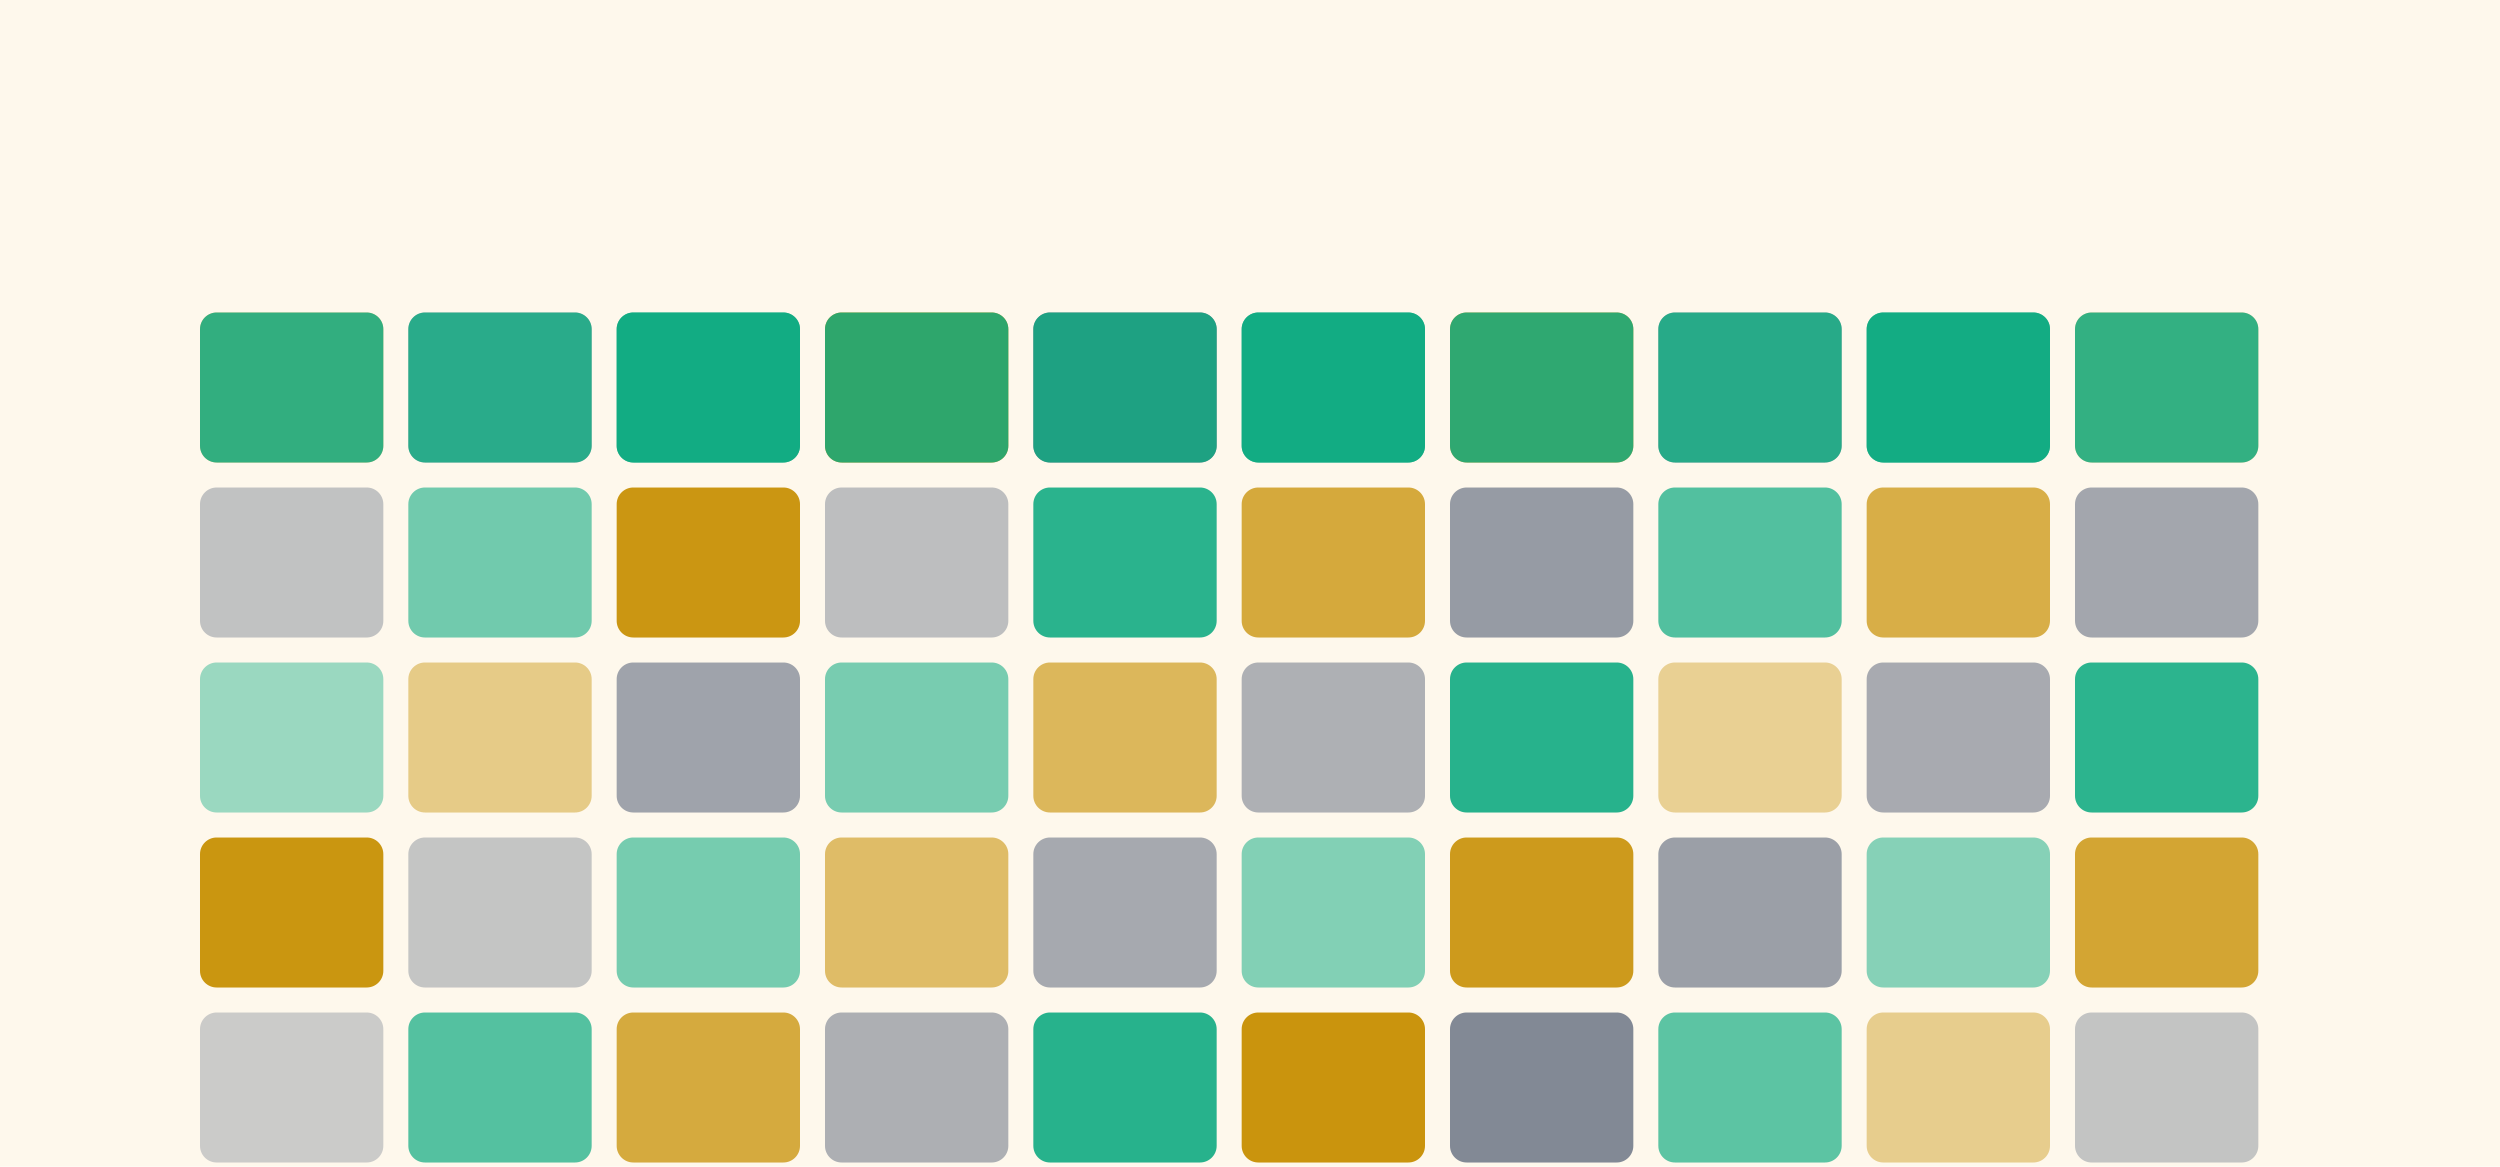
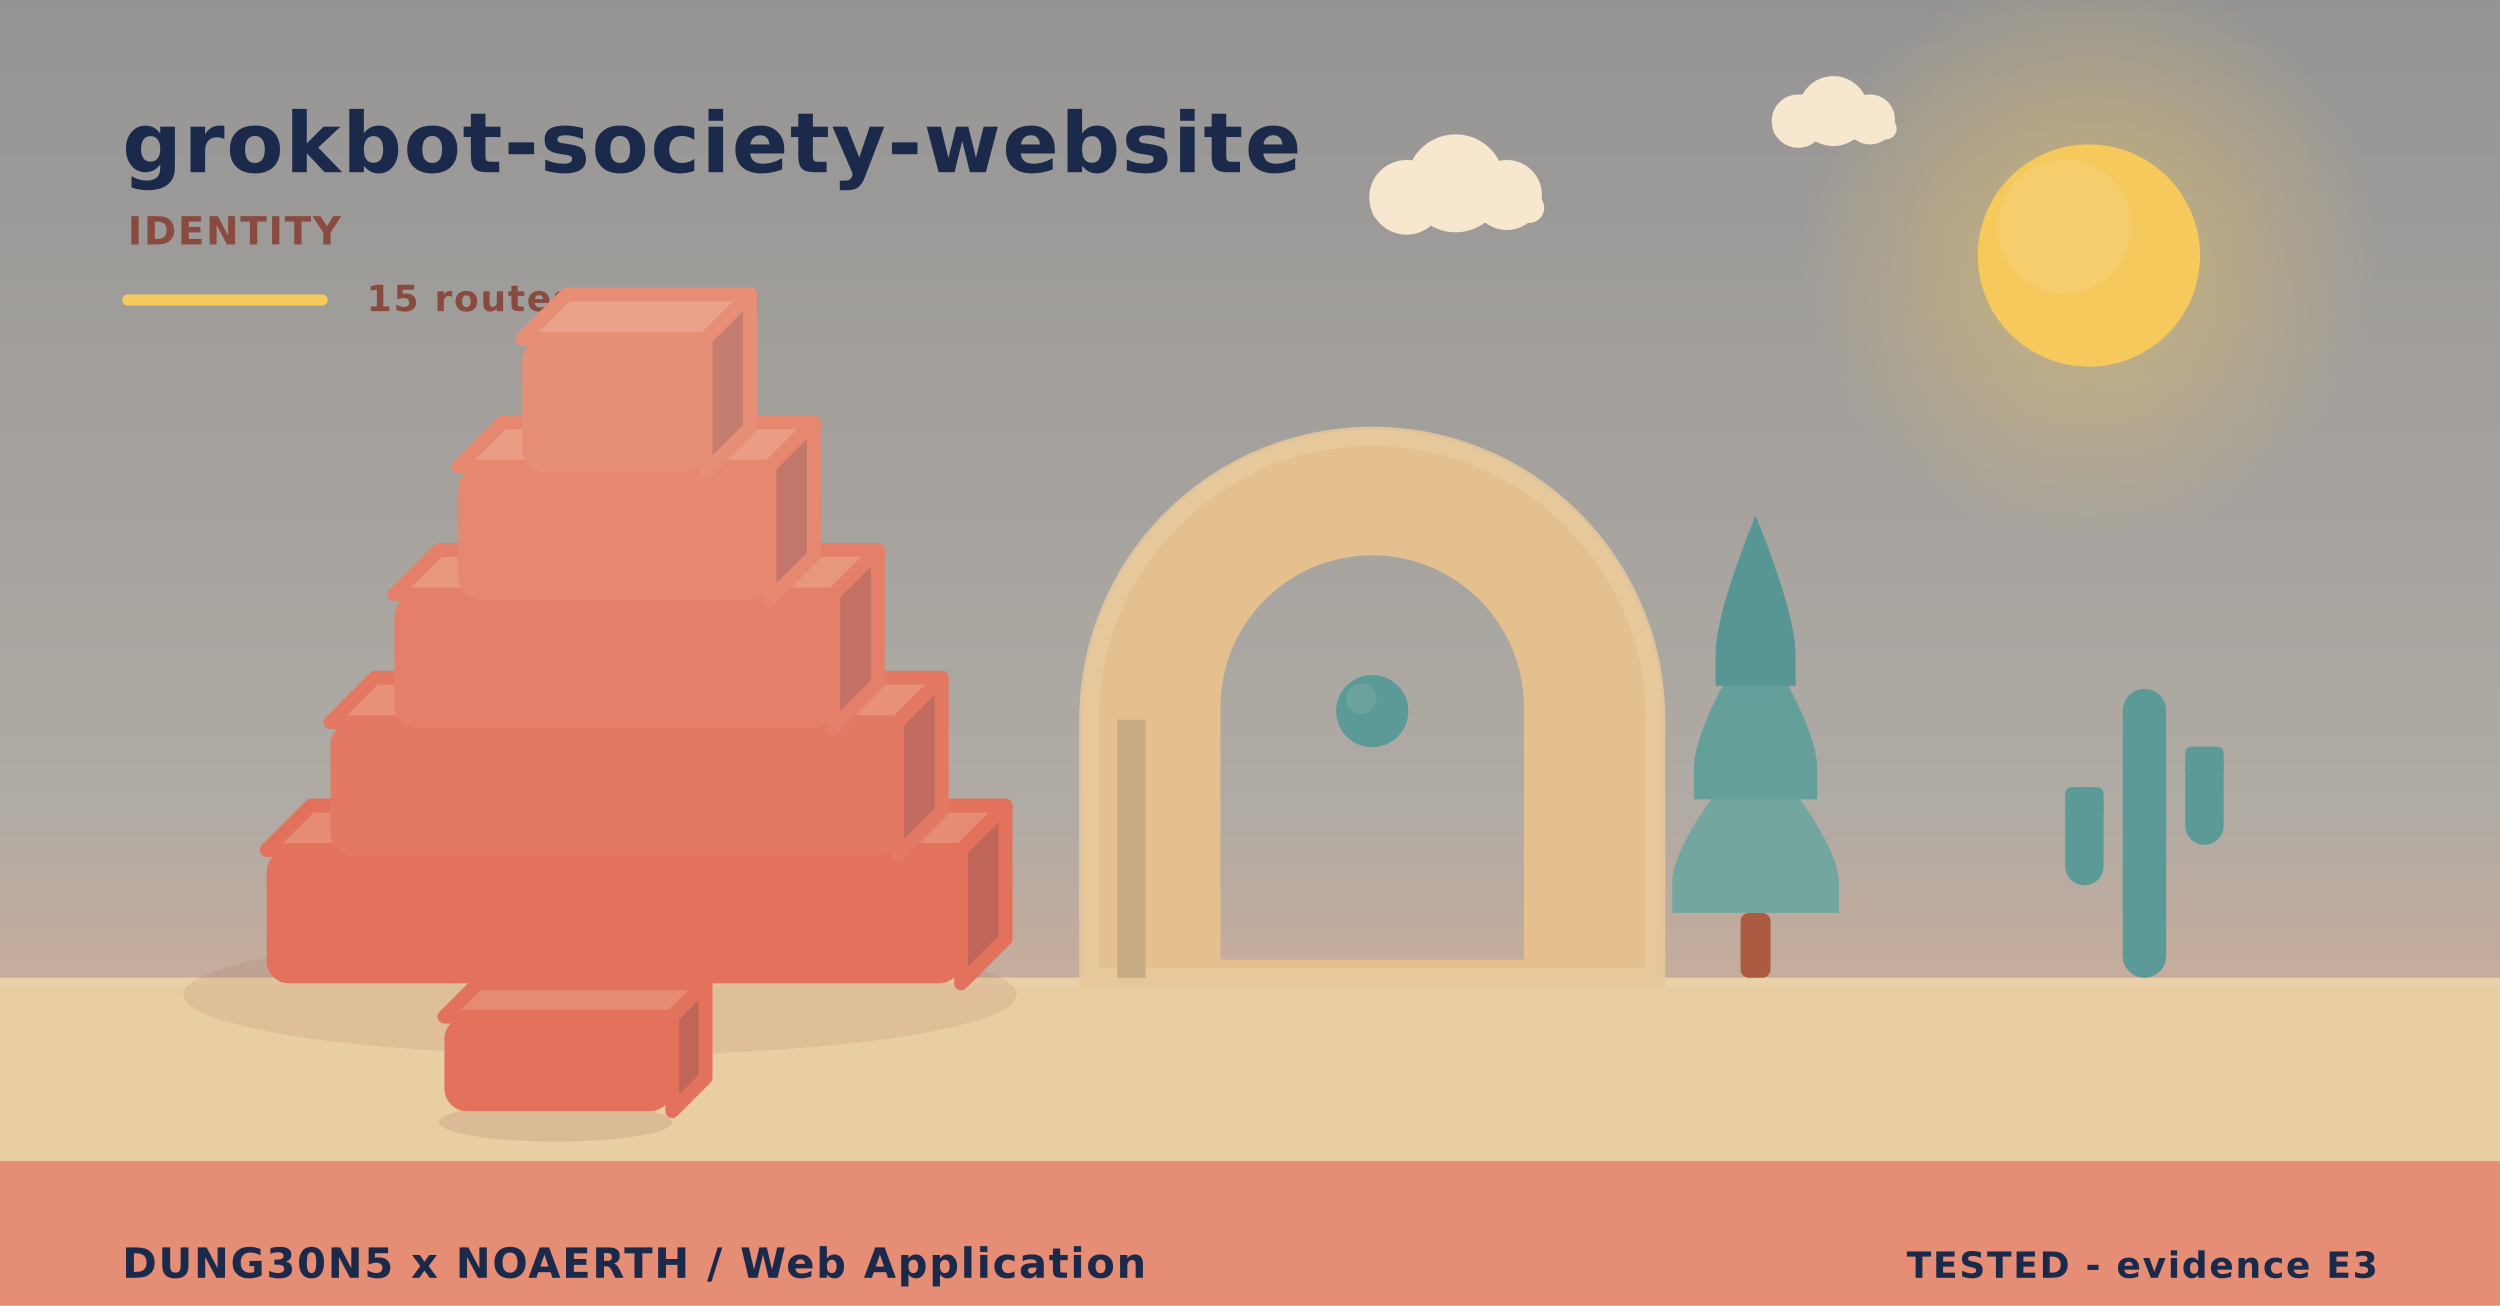
- <svg xmlns="http://www.w3.org/2000/svg" viewBox="0 0 1200 560" width="1200" height="560" role="img" aria-label="grokbot-society-website hero">
-   <rect width="1200" height="560" fill="#fef8ec" />
-   <defs>
-     <linearGradient id="gh" x1="0" y1="0" x2="1" y2="1">
-       <stop offset="0%" stop-color="#c78f02" />
-       <stop offset="100%" stop-color="#6e7788" />
-     </linearGradient>
-   </defs>
-   <rect x="96.00" y="150.00" width="88.00" height="72.00" rx="8.00" fill="#c78f02" opacity="0.44" />
-   <rect x="196.00" y="150.00" width="88.00" height="72.00" rx="8.00" fill="#6e7788" opacity="0.47" />
-   <rect x="296.00" y="150.00" width="88.00" height="72.00" rx="8.00" fill="#05a77d" opacity="0.74" />
-   <rect x="396.00" y="150.00" width="88.00" height="72.00" rx="8.00" fill="#c78f02" opacity="0.83" />
-   <rect x="496.00" y="150.00" width="88.00" height="72.00" rx="8.00" fill="#6e7788" opacity="0.86" />
-   <rect x="596.00" y="150.00" width="88.00" height="72.00" rx="8.00" fill="#05a77d" opacity="0.74" />
-   <rect x="696.00" y="150.00" width="88.00" height="72.00" rx="8.00" fill="#c78f02" opacity="0.72" />
-   <rect x="796.00" y="150.00" width="88.00" height="72.00" rx="8.00" fill="#6e7788" opacity="0.54" />
-   <rect x="896.00" y="150.00" width="88.00" height="72.00" rx="8.00" fill="#05a77d" opacity="0.72" />
-   <rect x="996.00" y="150.00" width="88.00" height="72.00" rx="8.00" fill="#c78f02" opacity="0.36" />
-   <rect x="96.00" y="234.00" width="88.00" height="72.00" rx="8.00" fill="#6e7788" opacity="0.42" />
-   <rect x="196.00" y="234.00" width="88.00" height="72.00" rx="8.00" fill="#05a77d" opacity="0.57" />
-   <rect x="296.00" y="234.00" width="88.00" height="72.00" rx="8.00" fill="#c78f02" opacity="0.93" />
-   <rect x="396.00" y="234.00" width="88.00" height="72.00" rx="8.00" fill="#6e7788" opacity="0.45" />
-   <rect x="496.00" y="234.00" width="88.00" height="72.00" rx="8.00" fill="#05a77d" opacity="0.85" />
-   <rect x="596.00" y="234.00" width="88.00" height="72.00" rx="8.00" fill="#c78f02" opacity="0.75" />
-   <rect x="696.00" y="234.00" width="88.00" height="72.00" rx="8.00" fill="#6e7788" opacity="0.72" />
-   <rect x="796.00" y="234.00" width="88.00" height="72.00" rx="8.00" fill="#05a77d" opacity="0.69" />
-   <rect x="896.00" y="234.00" width="88.00" height="72.00" rx="8.00" fill="#c78f02" opacity="0.70" />
-   <rect x="996.00" y="234.00" width="88.00" height="72.00" rx="8.00" fill="#6e7788" opacity="0.63" />
-   <rect x="96.00" y="318.00" width="88.00" height="72.00" rx="8.00" fill="#05a77d" opacity="0.40" />
-   <rect x="196.00" y="318.00" width="88.00" height="72.00" rx="8.00" fill="#c78f02" opacity="0.43" />
-   <rect x="296.00" y="318.00" width="88.00" height="72.00" rx="8.00" fill="#6e7788" opacity="0.66" />
-   <rect x="396.00" y="318.00" width="88.00" height="72.00" rx="8.00" fill="#05a77d" opacity="0.54" />
-   <rect x="496.00" y="318.00" width="88.00" height="72.00" rx="8.00" fill="#c78f02" opacity="0.62" />
-   <rect x="596.00" y="318.00" width="88.00" height="72.00" rx="8.00" fill="#6e7788" opacity="0.56" />
-   <rect x="696.00" y="318.00" width="88.00" height="72.00" rx="8.00" fill="#05a77d" opacity="0.86" />
-   <rect x="796.00" y="318.00" width="88.00" height="72.00" rx="8.00" fill="#c78f02" opacity="0.38" />
-   <rect x="896.00" y="318.00" width="88.00" height="72.00" rx="8.00" fill="#6e7788" opacity="0.60" />
-   <rect x="996.00" y="318.00" width="88.00" height="72.00" rx="8.00" fill="#05a77d" opacity="0.84" />
-   <rect x="96.00" y="402.00" width="88.00" height="72.00" rx="8.00" fill="#c78f02" opacity="0.94" />
-   <rect x="196.00" y="402.00" width="88.00" height="72.00" rx="8.00" fill="#6e7788" opacity="0.40" />
-   <rect x="296.00" y="402.00" width="88.00" height="72.00" rx="8.00" fill="#05a77d" opacity="0.55" />
-   <rect x="396.00" y="402.00" width="88.00" height="72.00" rx="8.00" fill="#c78f02" opacity="0.57" />
-   <rect x="496.00" y="402.00" width="88.00" height="72.00" rx="8.00" fill="#6e7788" opacity="0.61" />
-   <rect x="596.00" y="402.00" width="88.00" height="72.00" rx="8.00" fill="#05a77d" opacity="0.50" />
-   <rect x="696.00" y="402.00" width="88.00" height="72.00" rx="8.00" fill="#c78f02" opacity="0.89" />
-   <rect x="796.00" y="402.00" width="88.00" height="72.00" rx="8.00" fill="#6e7788" opacity="0.69" />
-   <rect x="896.00" y="402.00" width="88.00" height="72.00" rx="8.00" fill="#05a77d" opacity="0.48" />
-   <rect x="996.00" y="402.00" width="88.00" height="72.00" rx="8.00" fill="#c78f02" opacity="0.79" />
-   <rect x="96.00" y="486.00" width="88.00" height="72.00" rx="8.00" fill="#6e7788" opacity="0.35" />
-   <rect x="196.00" y="486.00" width="88.00" height="72.00" rx="8.00" fill="#05a77d" opacity="0.68" />
-   <rect x="296.00" y="486.00" width="88.00" height="72.00" rx="8.00" fill="#c78f02" opacity="0.74" />
-   <rect x="396.00" y="486.00" width="88.00" height="72.00" rx="8.00" fill="#6e7788" opacity="0.57" />
-   <rect x="496.00" y="486.00" width="88.00" height="72.00" rx="8.00" fill="#05a77d" opacity="0.86" />
-   <rect x="596.00" y="486.00" width="88.00" height="72.00" rx="8.00" fill="#c78f02" opacity="0.95" />
-   <rect x="696.00" y="486.00" width="88.00" height="72.00" rx="8.00" fill="#6e7788" opacity="0.86" />
-   <rect x="796.00" y="486.00" width="88.00" height="72.00" rx="8.00" fill="#05a77d" opacity="0.65" />
-   <rect x="896.00" y="486.00" width="88.00" height="72.00" rx="8.00" fill="#c78f02" opacity="0.41" />
-   <rect x="996.00" y="486.00" width="88.00" height="72.00" rx="8.00" fill="#6e7788" opacity="0.41" />
+ <svg xmlns="http://www.w3.org/2000/svg" width="900" height="470" viewBox="0 0 900 470" role="img" aria-label="grokbot-society-website - identity">
+   <linearGradient id="skyh" x1="0" y1="0" x2="0" y2="1">
+     <stop offset="0" stop-color="#959494" />
+     <stop offset="0.62" stop-color="#b0aba4" />
+     <stop offset="1" stop-color="#f3ad8a" />
+   </linearGradient>
+   <rect width="900" height="470" fill="url(#skyh)" />
+   <radialGradient id="sunh">
+     <stop offset="0.35" stop-color="#f5c95c" stop-opacity="0.34" />
+     <stop offset="1" stop-color="#f5c95c" stop-opacity="0" />
+   </radialGradient>
+   <circle cx="752" cy="92" r="104" fill="url(#sunh)" />
+   <circle cx="752" cy="92" r="40" fill="#f5c95c" />
+   <circle cx="743.2" cy="81.6" r="24" fill="#f5d27e" opacity="0.5" />
  <g>
-     <rect x="96.00" y="150.00" width="88.00" height="72.00" rx="8.00" fill="#05a77d" opacity="0.80" />
-     <animate attributeName="opacity" values="0.25;1.0;0.25" dur="6.467s" begin="2.47s" repeatCount="indefinite" />
+     <circle cx="524" cy="66" r="17.64" fill="#f6e7ce" />
+     <circle cx="506.36" cy="71.04" r="13.44" fill="#f6e7ce" />
+     <circle cx="542.48" cy="70.2" r="12.6" fill="#f6e7ce" />
+     <rect x="493.76" y="69.36" width="62.16" height="10.92" rx="5.46" fill="#f6e7ce" />
+     <animateTransform attributeName="transform" type="translate" values="0 0;24 0;0 0" dur="36s" begin="0s" repeatCount="indefinite" />
  </g>
  <g>
-     <rect x="196.00" y="150.00" width="88.00" height="72.00" rx="8.00" fill="#05a77d" opacity="0.80" />
-     <animate attributeName="opacity" values="0.25;1.0;0.25" dur="6.467s" begin="2.79s" repeatCount="indefinite" />
+     <circle cx="660" cy="40" r="12.6" fill="#f6e7ce" />
+     <circle cx="647.4" cy="43.6" r="9.6" fill="#f6e7ce" />
+     <circle cx="673.2" cy="43" r="9" fill="#f6e7ce" />
+     <rect x="638.4" y="42.4" width="44.4" height="7.8" rx="3.9" fill="#f6e7ce" />
+     <animateTransform attributeName="transform" type="translate" values="0 0;-18 0;0 0" dur="46s" begin="3s" repeatCount="indefinite" />
+   </g>
+   <rect x="0" y="352" width="900" height="118" fill="#e9cda3" />
+   <rect x="0" y="352" width="900" height="3" fill="#ebd1a9" />
+   <text x="44" y="62" font-family="Verdana,DejaVu Sans,sans-serif" font-size="30" font-weight="700" letter-spacing="0.6" fill="#1b2a4a" text-anchor="start">grokbot-society-website</text>
+   <text x="46" y="88" font-family="Verdana,DejaVu Sans,sans-serif" font-size="14" font-weight="700" letter-spacing="0.6" fill="#894b3f" text-anchor="start">IDENTITY</text>
+   <rect x="44" y="106" width="74" height="4" rx="2" fill="#f5c95c" />
+   <text x="132" y="112" font-family="Verdana,DejaVu Sans,sans-serif" font-size="13" font-weight="700" letter-spacing="0.6" fill="#894b3f" text-anchor="start">15 routes</text>
+   <ellipse cx="216" cy="358" rx="150" ry="22" fill="rgba(138,90,68,0.11)" />
+   <g>
+     <path d="M96,306 L346,306 L362,290 L112,290 Z" fill="#e68c74" stroke="#e2725b" stroke-width="5" stroke-linejoin="round" />
+     <path d="M346,306 L362,290 L362,338 L346,354 Z" fill="#c06658" stroke="#e2725b" stroke-width="5" stroke-linejoin="round" />
+     <rect x="96" y="306" width="250" height="48" rx="8" fill="#e2725b" />
+     <animateTransform attributeName="transform" type="translate" values="0 10;0 0" dur="0.9s" begin="0s" fill="freeze" />
  </g>
  <g>
-     <rect x="296.00" y="150.00" width="88.00" height="72.00" rx="8.00" fill="#05a77d" opacity="0.80" />
-     <animate attributeName="opacity" values="0.25;1.0;0.25" dur="6.467s" begin="3.11s" repeatCount="indefinite" />
+     <path d="M119,260 L323,260 L339,244 L135,244 Z" fill="#e7917a" stroke="#e37962" stroke-width="5" stroke-linejoin="round" />
+     <path d="M323,260 L339,244 L339,292 L323,308 Z" fill="#c16c5e" stroke="#e37962" stroke-width="5" stroke-linejoin="round" />
+     <rect x="119" y="260" width="204" height="48" rx="8" fill="#e37962" />
+     <animateTransform attributeName="transform" type="translate" values="0 10;0 0" dur="0.9s" begin="0.28s" fill="freeze" />
  </g>
  <g>
-     <rect x="396.00" y="150.00" width="88.00" height="72.00" rx="8.00" fill="#05a77d" opacity="0.80" />
-     <animate attributeName="opacity" values="0.25;1.0;0.25" dur="6.467s" begin="3.43s" repeatCount="indefinite" />
+     <path d="M142,214 L300,214 L316,198 L158,198 Z" fill="#e8977f" stroke="#e48069" stroke-width="5" stroke-linejoin="round" />
+     <path d="M300,214 L316,198 L316,246 L300,262 Z" fill="#c27164" stroke="#e48069" stroke-width="5" stroke-linejoin="round" />
+     <rect x="142" y="214" width="158" height="48" rx="8" fill="#e48069" />
+     <animateTransform attributeName="transform" type="translate" values="0 10;0 0" dur="0.9s" begin="0.56s" fill="freeze" />
  </g>
  <g>
-     <rect x="496.00" y="150.00" width="88.00" height="72.00" rx="8.00" fill="#05a77d" opacity="0.80" />
-     <animate attributeName="opacity" values="0.25;1.0;0.25" dur="6.467s" begin="3.75s" repeatCount="indefinite" />
+     <path d="M165,168 L277,168 L293,152 L181,152 Z" fill="#ea9c85" stroke="#e68770" stroke-width="5" stroke-linejoin="round" />
+     <path d="M277,168 L293,152 L293,200 L277,216 Z" fill="#c3776a" stroke="#e68770" stroke-width="5" stroke-linejoin="round" />
+     <rect x="165" y="168" width="112" height="48" rx="8" fill="#e68770" />
+     <animateTransform attributeName="transform" type="translate" values="0 10;0 0" dur="0.9s" begin="0.84s" fill="freeze" />
  </g>
  <g>
-     <rect x="596.00" y="150.00" width="88.00" height="72.00" rx="8.00" fill="#05a77d" opacity="0.80" />
-     <animate attributeName="opacity" values="0.25;1.0;0.25" dur="6.467s" begin="4.07s" repeatCount="indefinite" />
+     <path d="M188,122 L254,122 L270,106 L204,106 Z" fill="#eaa28a" stroke="#e78e77" stroke-width="5" stroke-linejoin="round" />
+     <path d="M254,122 L270,106 L270,154 L254,170 Z" fill="#c47d6f" stroke="#e78e77" stroke-width="5" stroke-linejoin="round" />
+     <rect x="188" y="122" width="66" height="48" rx="8" fill="#e78e77" />
+     <animateTransform attributeName="transform" type="translate" values="0 10;0 0" dur="0.9s" begin="1.12s" fill="freeze" />
  </g>
+   <path d="M392,352 L392,259.12 A102,102 0 0 1 596,259.12 L596,352 Z M436.88,348 L436.88,254.55 A57.12,57.12 0 0 1 551.12,254.55 L551.12,348 Z" fill="#e3c08d" fill-rule="evenodd" stroke="#e3c08d" stroke-width="5" stroke-linejoin="round" />
+   <path d="M392,352 L392,259.12 A102,102 0 0 1 596,259.12 L596,352 Z" fill="none" stroke="#e8c99d" stroke-width="7" stroke-linecap="round" opacity="0.85" />
+   <rect x="402.2" y="259.12" width="10.2" height="92.88" fill="#c7ab84" />
  <g>
-     <rect x="696.00" y="150.00" width="88.00" height="72.00" rx="8.00" fill="#05a77d" opacity="0.80" />
-     <animate attributeName="opacity" values="0.25;1.0;0.25" dur="6.467s" begin="4.39s" repeatCount="indefinite" />
+     <circle cx="494" cy="256" r="13" fill="#5b9a97" />
+     <circle cx="490.1" cy="251.58" r="5.46" fill="#7aa9a2" opacity="0.55" />
+     <animate attributeName="opacity" values="0.78;1;0.78" dur="5.2s" begin="0s" repeatCount="indefinite" />
  </g>
+   <rect x="626.6" y="328.64" width="10.8" height="23.36" rx="3" fill="#ac5b43" />
+   <path d="M632,267.32 Q602,302.89 602,317.6 Q602,328.64 602,328.64 L662,328.64 Q662,328.64 662,317.6 Q662,302.89 632,267.32 Z" fill="#74a6a0" />
+   <path d="M632,226.44 Q609.8,262.01 609.8,276.72 Q609.8,287.76 609.8,287.76 L654.2,287.76 Q654.2,287.76 654.2,276.72 Q654.2,262.01 632,226.44 Z" fill="#649f9a" />
+   <path d="M632,185.56 Q617.6,221.13 617.6,235.84 Q617.6,246.88 617.6,246.88 L646.4,246.88 Q646.4,246.88 646.4,235.84 Q646.4,221.13 632,185.56 Z" fill="#589694" />
+   <rect x="764.18" y="248" width="15.64" height="104" rx="7.82" fill="#5b9a97" />
+   <rect x="743.48" y="283.36" width="13.8" height="35.36" rx="6.9" fill="#5b9a97" />
+   <rect x="743.48" y="283.36" width="13.8" height="10.4" rx="2.3" fill="#5b9a97" />
+   <rect x="786.72" y="268.8" width="13.8" height="35.36" rx="6.9" fill="#5b9a97" />
+   <rect x="786.72" y="268.8" width="13.8" height="10.4" rx="2.3" fill="#5b9a97" />
+   <ellipse cx="200" cy="404" rx="42" ry="7" fill="rgba(138,90,68,0.15)" />
  <g>
-     <rect x="796.00" y="150.00" width="88.00" height="72.00" rx="8.00" fill="#05a77d" opacity="0.80" />
-     <animate attributeName="opacity" values="0.25;1.0;0.25" dur="6.467s" begin="4.71s" repeatCount="indefinite" />
+     <path d="M160,366 L242,366 L254,354 L172,354 Z" fill="#e68c74" stroke="#e2725b" stroke-width="5" stroke-linejoin="round" />
+     <path d="M242,366 L254,354 L254,388 L242,400 Z" fill="#c06658" stroke="#e2725b" stroke-width="5" stroke-linejoin="round" />
+     <rect x="160" y="366" width="82" height="34" rx="8" fill="#e2725b" />
+     <animateTransform attributeName="transform" type="translate" values="0 10;0 0" dur="0.7s" begin="0.8s" fill="freeze" />
  </g>
-   <g>
-     <rect x="896.00" y="150.00" width="88.00" height="72.00" rx="8.00" fill="#05a77d" opacity="0.80" />
-     <animate attributeName="opacity" values="0.25;1.0;0.25" dur="6.467s" begin="5.03s" repeatCount="indefinite" />
-   </g>
-   <g>
-     <rect x="996.00" y="150.00" width="88.00" height="72.00" rx="8.00" fill="#05a77d" opacity="0.80" />
-     <animate attributeName="opacity" values="0.25;1.0;0.25" dur="6.467s" begin="5.35s" repeatCount="indefinite" />
-   </g>
+   <rect x="0" y="418" width="900" height="52" rx="0" fill="#e68972" opacity="0.94" />
+   <text x="44" y="460" font-family="Verdana,DejaVu Sans,sans-serif" font-size="15" font-weight="700" letter-spacing="0.6" fill="#1b2a4a" text-anchor="start">DUNG30N5 x NOAERTH  /  Web Application</text>
+   <text x="856" y="460" font-family="Verdana,DejaVu Sans,sans-serif" font-size="13" font-weight="700" letter-spacing="0.6" fill="#1b2a4a" text-anchor="end">TESTED  -  evidence E3</text>
</svg>
